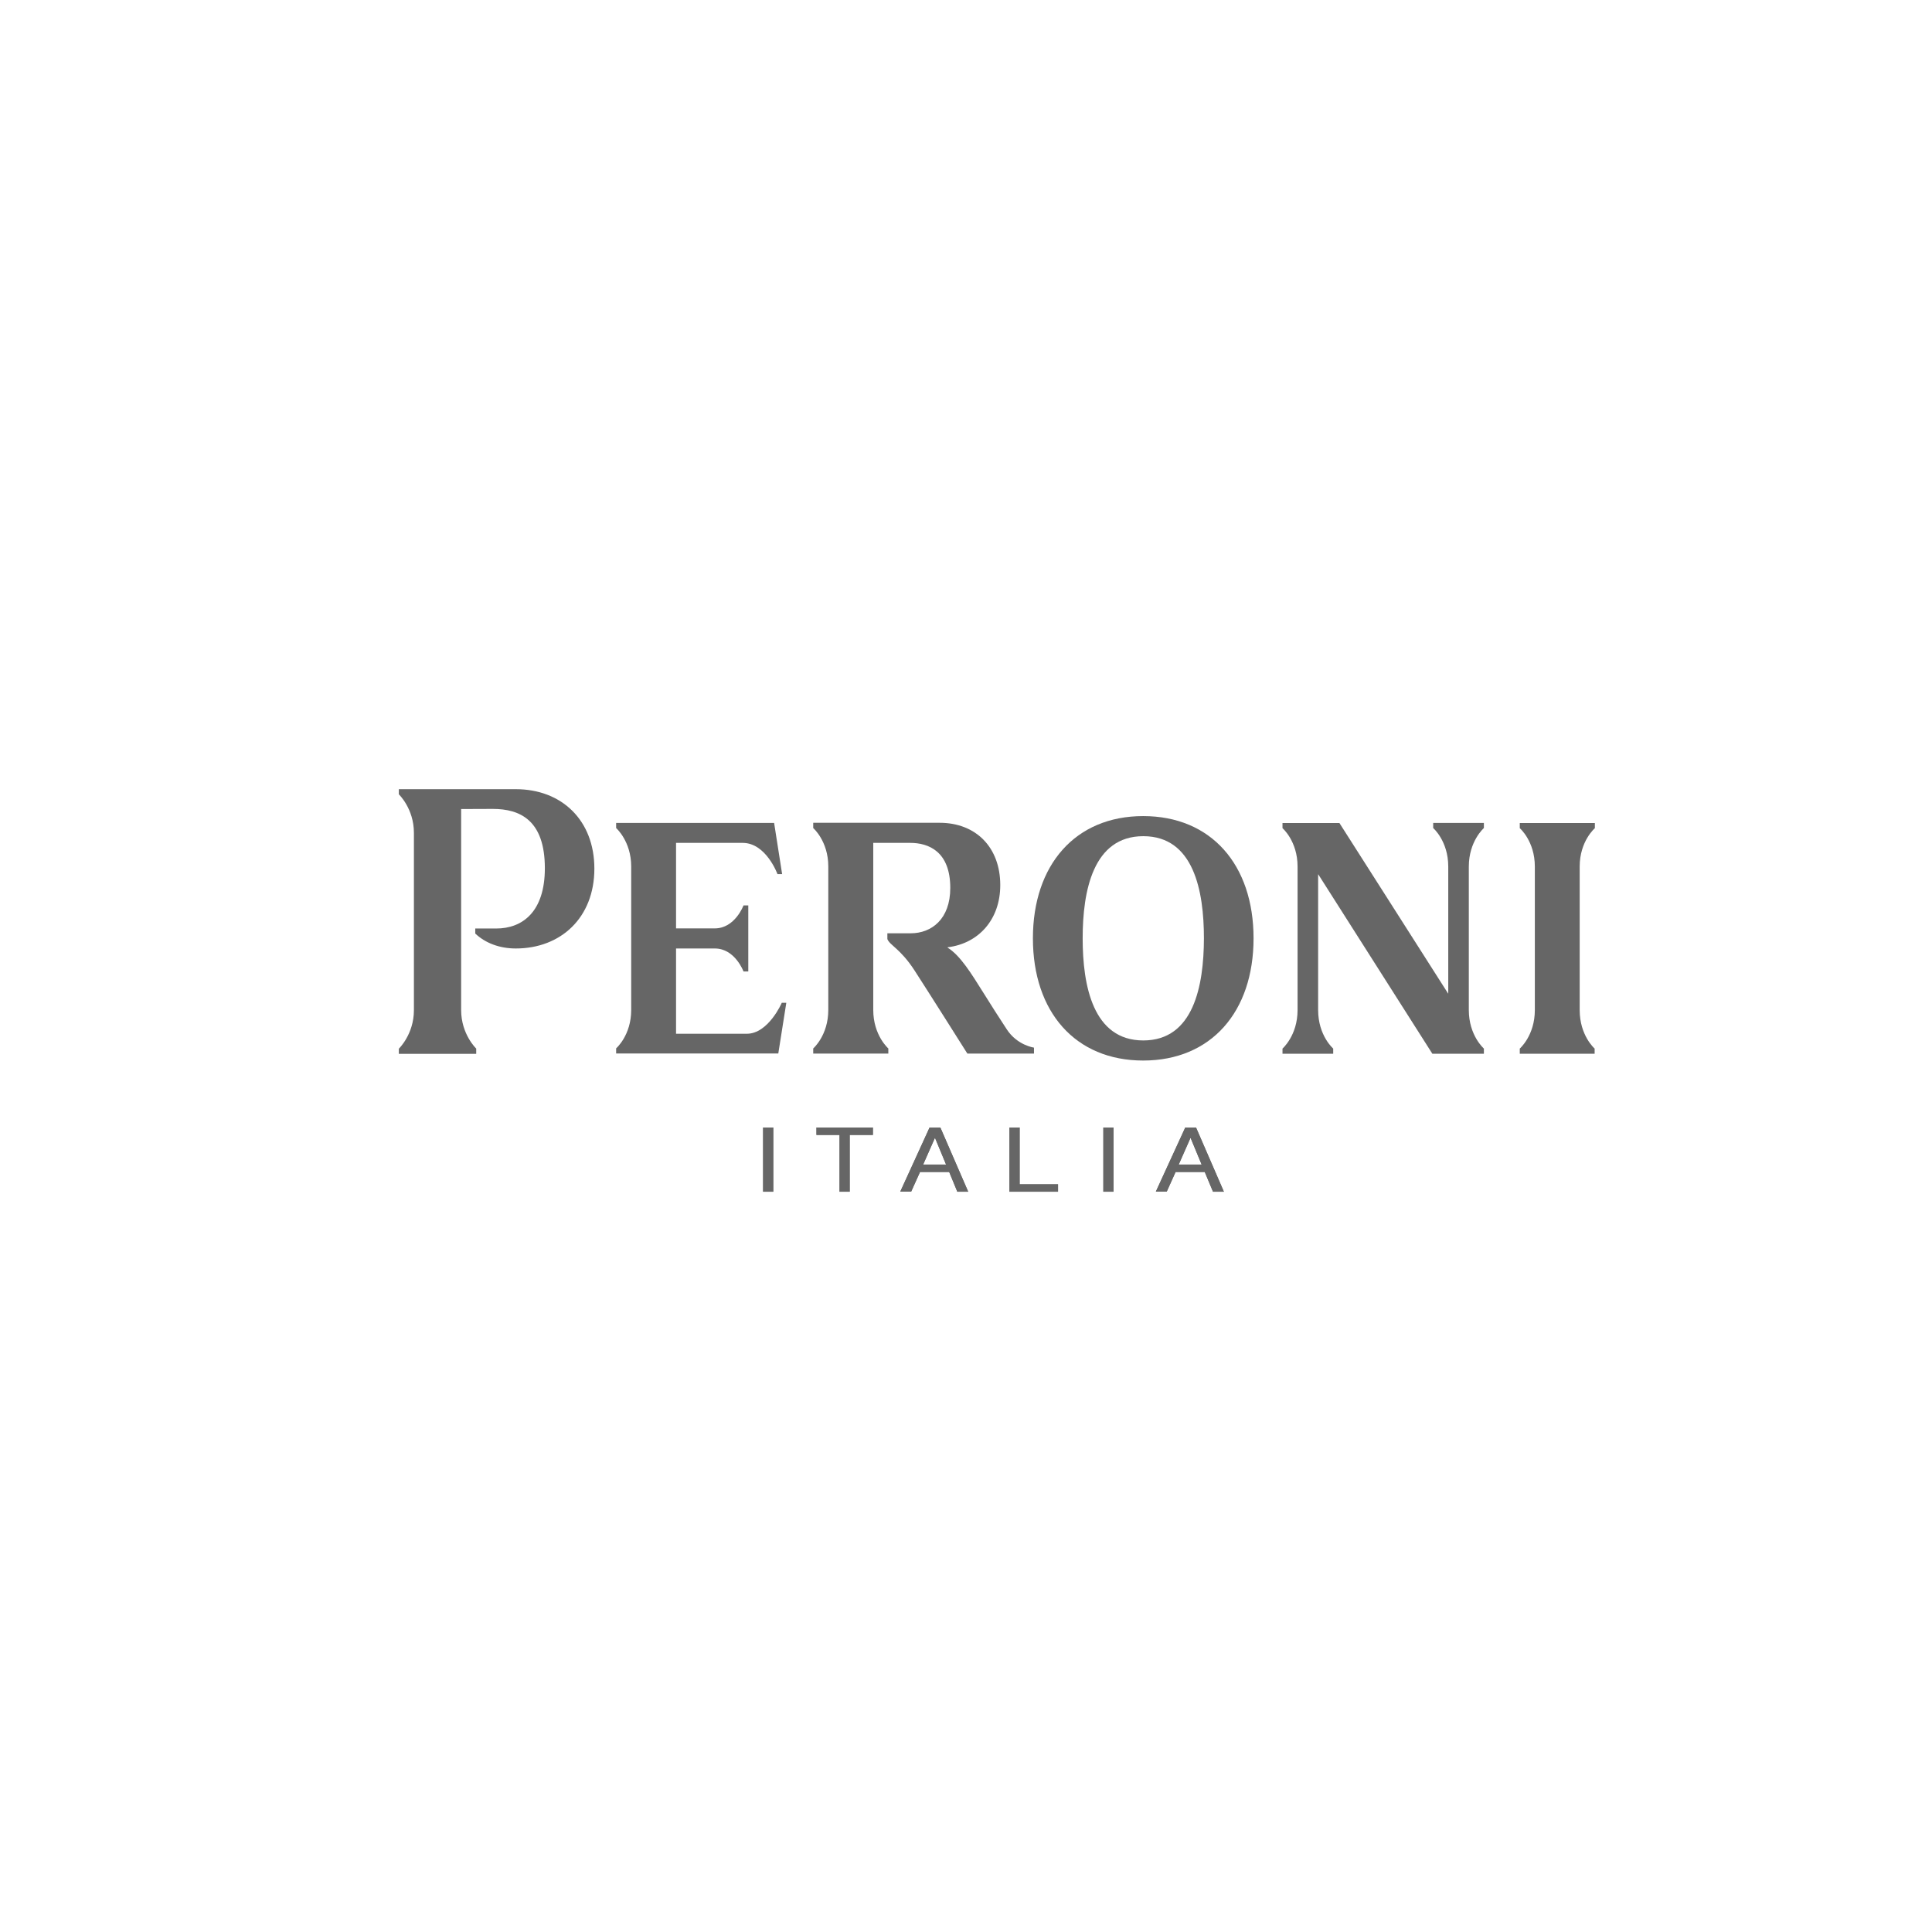
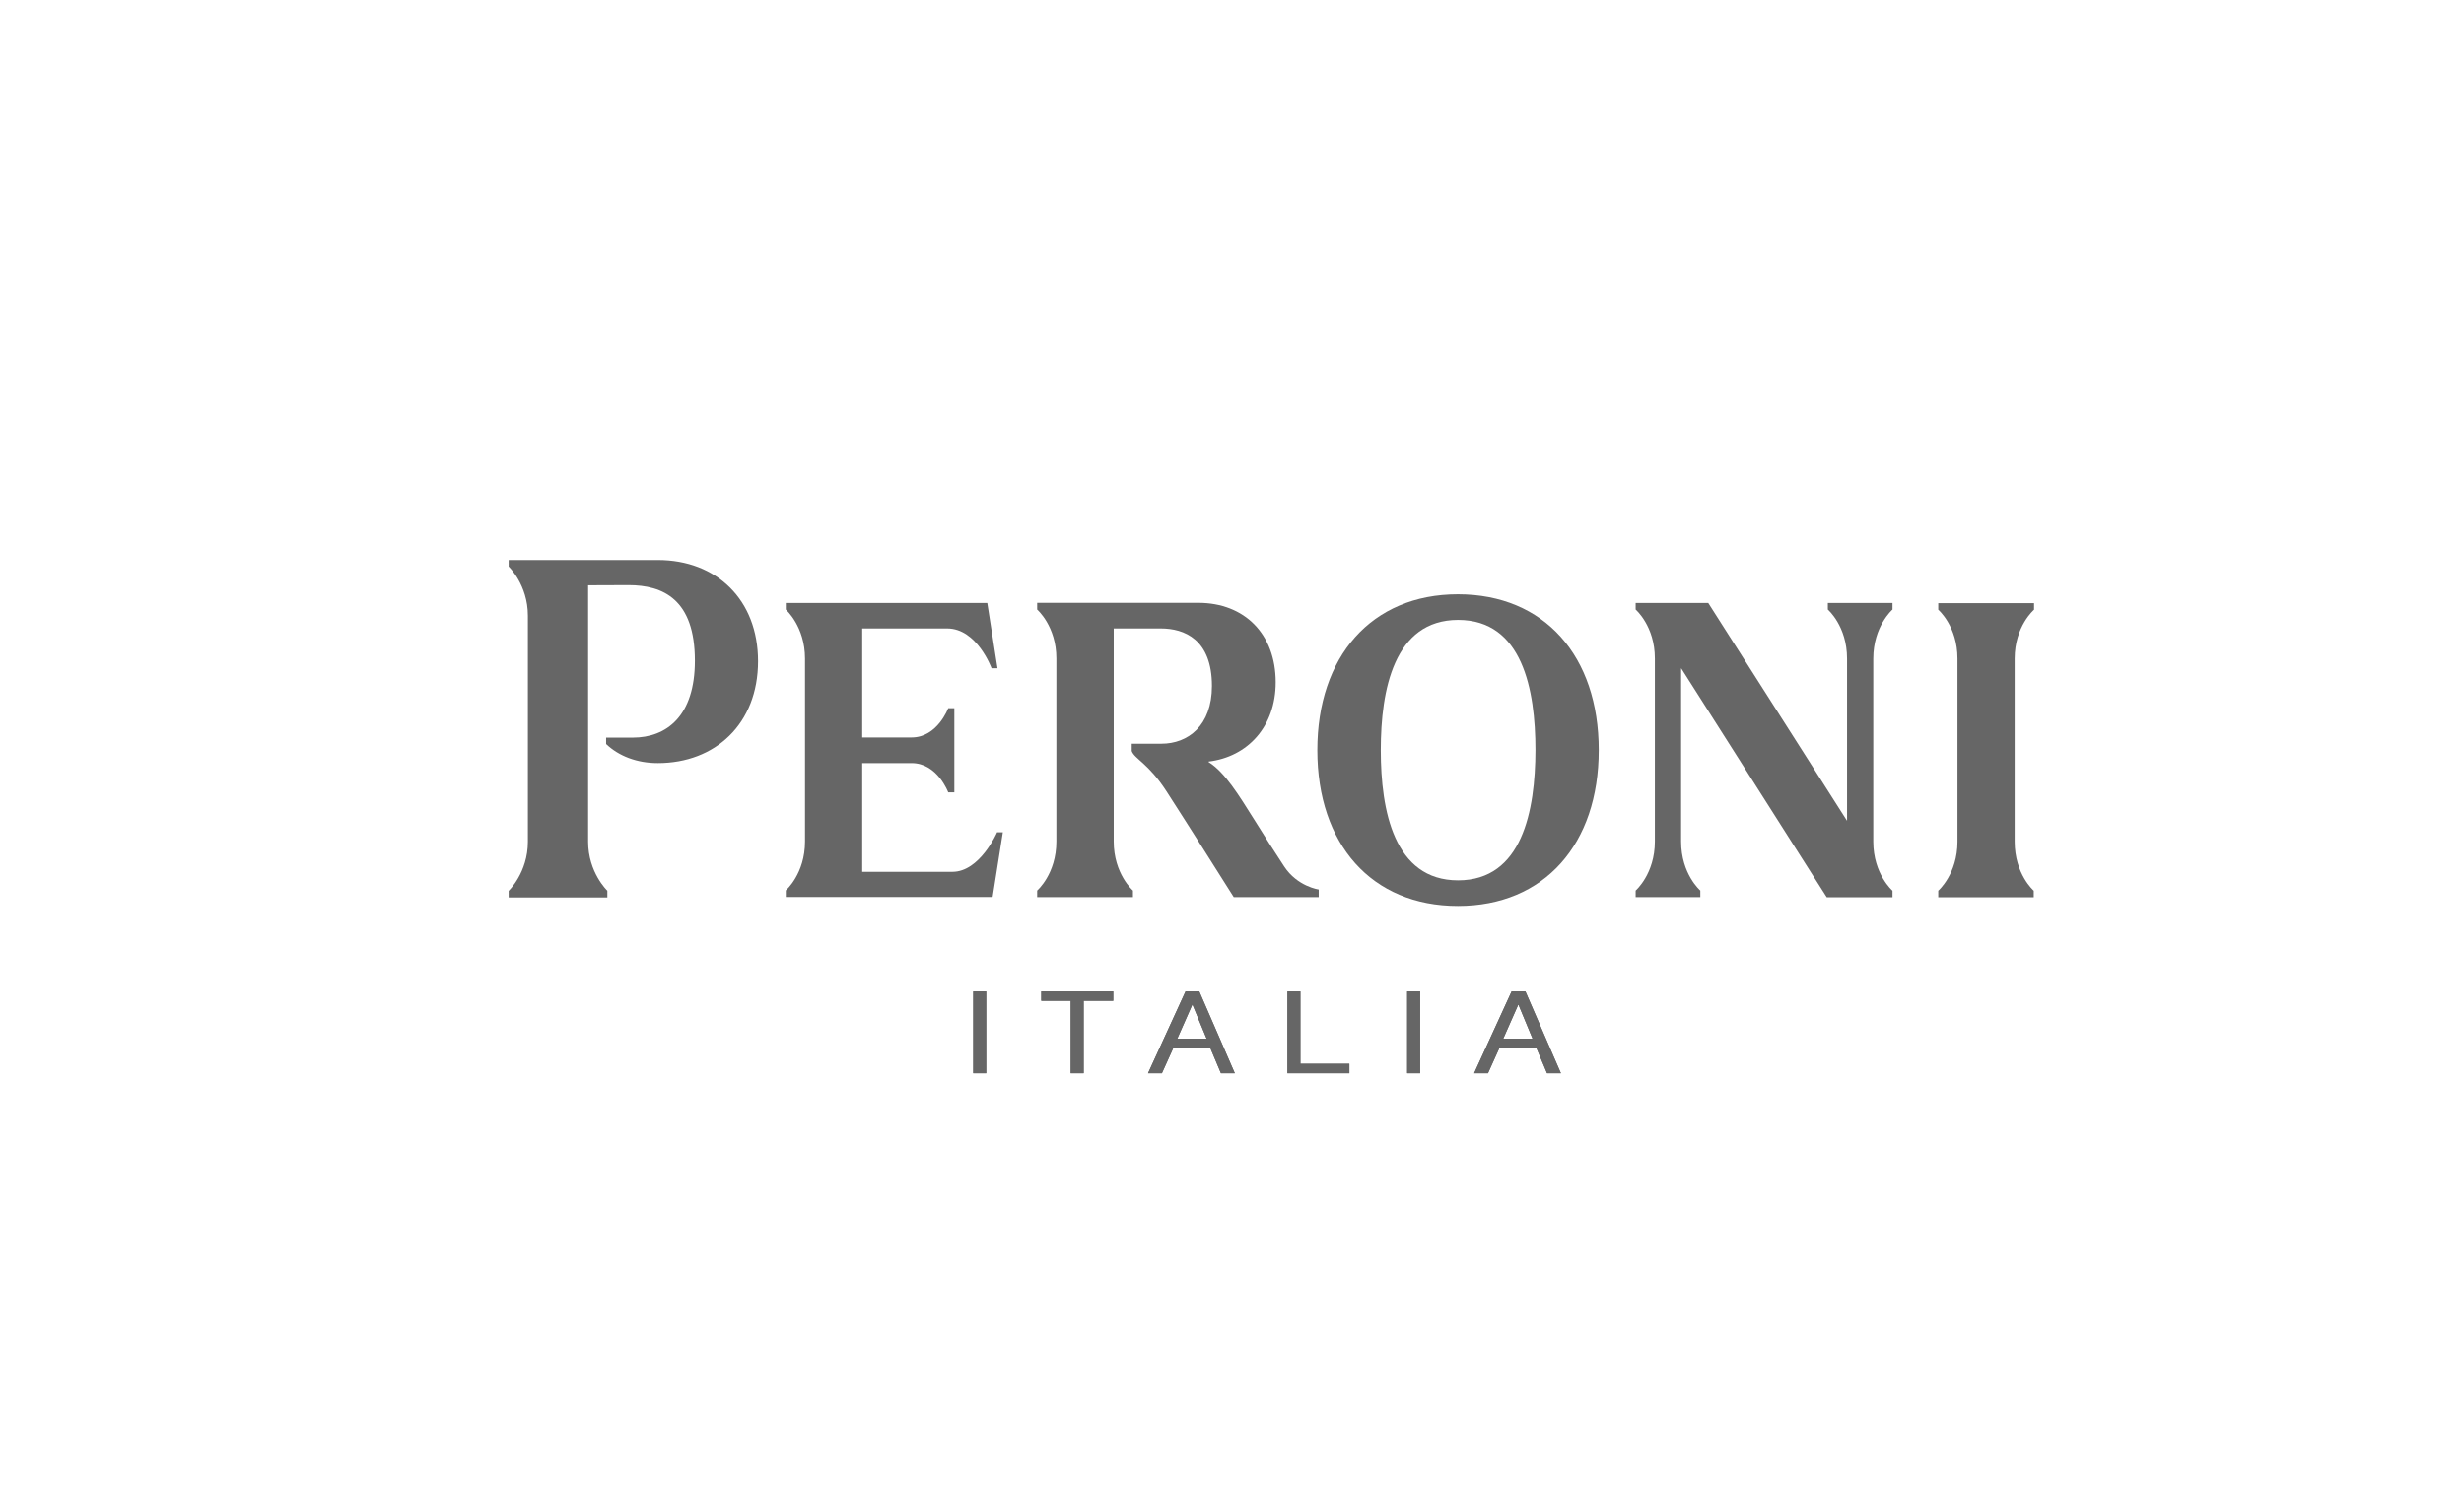
- <svg xmlns="http://www.w3.org/2000/svg" version="1.1" id="Layer_1" x="0px" y="0px" viewBox="0 0 161.55 161.55" style="enable-background:new 0 0 161.55 161.55;" xml:space="preserve">
+ <svg xmlns="http://www.w3.org/2000/svg" version="1.1" id="Layer_1" x="0px" y="0px" viewBox="0 0 161.55 97.55" style="enable-background:new 0 0 161.55 97.55;" xml:space="preserve">
  <style type="text/css">
	.st0{fill:#666666;}
	.st1{clip-path:url(#SVGID_2_);}
	.st2{clip-path:url(#SVGID_4_);}
	.st3{clip-path:url(#SVGID_6_);}
	.st4{clip-path:url(#SVGID_8_);}
	.st5{clip-path:url(#SVGID_10_);}
	.st6{clip-path:url(#SVGID_12_);}
- 	.st7{opacity:0;fill:#666666;}
- 	.st8{opacity:0;fill:#666666;stroke:#009DE2;stroke-width:0.112;}
- 	.st9{opacity:0;}
+ 	.st7{fill:#808080;}
+ 	.st8{opacity:0;fill:#666666;}
+ 	.st9{opacity:0;fill:#666666;stroke:#009DE2;stroke-width:0.112;}
+ 	.st10{opacity:0;}
</style>
  <g>
    <g>
-       <path class="st7" d="M25.41,68.24c-5.68,0-9.22,4.09-9.22,10.22c0,6.16,3.55,10.22,9.22,10.22c5.67,0,9.23-4.06,9.23-10.22    C34.64,72.29,31.08,68.24,25.41,68.24z M25.41,87c-4.2,0-5.07-4.57-5.07-8.54c0-3.96,0.87-8.54,5.07-8.54    c4.21,0,5.07,4.56,5.07,8.54C30.48,82.44,29.61,87,25.41,87z" />
-       <path class="st7" d="M142.4,68.24c-5.68,0-9.22,4.09-9.22,10.22c0,6.16,3.55,10.22,9.22,10.22c5.67,0,9.23-4.06,9.23-10.22    C151.62,72.29,148.07,68.24,142.4,68.24z M142.4,87c-4.2,0-5.07-4.57-5.07-8.54c0-3.96,0.87-8.54,5.07-8.54    c4.21,0,5.07,4.56,5.07,8.54C147.46,82.44,146.6,87,142.4,87z" />
-       <path class="st7" d="M39.34,45.54c-5.68,0-9.22,4.09-9.22,10.22c0,6.16,3.55,10.22,9.22,10.22c5.67,0,9.23-4.06,9.23-10.22    C48.57,49.59,45.01,45.54,39.34,45.54z M39.34,64.3c-4.2,0-5.07-4.57-5.07-8.54c0-3.96,0.87-8.54,5.07-8.54    c4.21,0,5.07,4.56,5.07,8.54C44.41,59.73,43.54,64.3,39.34,64.3z" />
-       <path class="st7" d="M71.32,88.11c-5.68,0-9.22,4.09-9.22,10.22c0,6.16,3.55,10.22,9.22,10.22c5.67,0,9.23-4.06,9.23-10.22    C80.55,92.15,76.99,88.11,71.32,88.11z M71.32,106.87c-4.2,0-5.07-4.57-5.07-8.54c0-3.96,0.87-8.54,5.07-8.54    c4.21,0,5.07,4.56,5.07,8.54C76.39,102.3,75.53,106.87,71.32,106.87z" />
+       <path class="st8" d="M25.41,38.97c-5.68,0-9.22,4.09-9.22,10.22c0,6.16,3.55,10.22,9.22,10.22c5.67,0,9.23-4.06,9.23-10.22    C34.64,43.02,31.08,38.97,25.41,38.97z M25.41,57.73c-4.2,0-5.07-4.57-5.07-8.54c0-3.96,0.87-8.54,5.07-8.54    c4.21,0,5.07,4.56,5.07,8.54C30.48,53.17,29.61,57.73,25.41,57.73z" />
+       <path class="st8" d="M142.4,38.97c-5.68,0-9.22,4.09-9.22,10.22c0,6.16,3.55,10.22,9.22,10.22c5.67,0,9.23-4.06,9.23-10.22    C151.62,43.02,148.07,38.97,142.4,38.97z M142.4,57.73c-4.2,0-5.07-4.57-5.07-8.54c0-3.96,0.87-8.54,5.07-8.54    c4.21,0,5.07,4.56,5.07,8.54C147.46,53.17,146.6,57.73,142.4,57.73z" />
+       <path class="st8" d="M39.34,16.27c-5.68,0-9.22,4.09-9.22,10.22c0,6.16,3.55,10.22,9.22,10.22c5.67,0,9.23-4.06,9.23-10.22    C48.57,20.32,45.01,16.27,39.34,16.27z M39.34,35.03c-4.2,0-5.07-4.57-5.07-8.54c0-3.96,0.87-8.54,5.07-8.54    c4.21,0,5.07,4.56,5.07,8.54C44.41,30.46,43.54,35.03,39.34,35.03z" />
+       <path class="st8" d="M71.32,58.84c-5.68,0-9.22,4.09-9.22,10.22c0,6.16,3.55,10.22,9.22,10.22c5.67,0,9.23-4.06,9.23-10.22    C80.55,62.88,76.99,58.84,71.32,58.84z M71.32,77.6c-4.2,0-5.07-4.57-5.07-8.54c0-3.96,0.87-8.54,5.07-8.54    c4.21,0,5.07,4.56,5.07,8.54C76.39,73.03,75.53,77.6,71.32,77.6z" />
    </g>
    <g>
      <g>
-         <path class="st0" d="M95.59,68.24c-5.68,0-9.22,4.09-9.22,10.22c0,6.16,3.55,10.22,9.22,10.22c5.67,0,9.23-4.06,9.23-10.22     C104.82,72.29,101.26,68.24,95.59,68.24z M95.6,87c-4.2,0-5.07-4.57-5.07-8.54c0-3.96,0.87-8.54,5.07-8.54     c4.21,0,5.07,4.56,5.07,8.54C100.66,82.44,99.8,87,95.6,87z" />
-         <path class="st0" d="M62.45,86.44c-0.3,0-5.92,0-5.92,0l0-7.13c1.31,0,3.16,0,3.24,0c1.69,0,2.4,1.92,2.4,1.92h0.4v-5.52h-0.4     c0,0-0.71,1.92-2.4,1.92c-0.09,0-1.94,0-3.24,0l0-7.15c0,0,5.27,0,5.57,0c1.96,0,2.91,2.61,2.91,2.61h0.39l-0.67-4.28l-13.21,0     v0.43c0,0,1.26,1.1,1.26,3.22c0,0.06,0,11.94,0,11.99c0,2.13-1.26,3.21-1.26,3.21v0.43h13.56l0.67-4.24h-0.38     C65.37,83.87,64.24,86.44,62.45,86.44z" />
-         <path class="st0" d="M39.82,88.11v-0.43c0,0-1.26-1.19-1.26-3.22c0-0.27,0-16.81,0-16.81l2.65-0.01c2.26,0,4.35,0.93,4.35,4.96     c0,3.62-1.85,5.04-4.07,5.04l-1.75,0v0.42c0.83,0.79,2.02,1.25,3.39,1.25c3.75,0,6.57-2.56,6.57-6.68c0-4.03-2.72-6.64-6.57-6.64     l-9.78,0v0.43c0,0,1.26,1.19,1.26,3.22c0,0.27,0,14.56,0,14.83c0,2.02-1.26,3.22-1.26,3.22v0.43H39.82z" />
-         <path class="st0" d="M68,68.81v0.43c0,0,1.26,1.09,1.26,3.21c0,0.06,0,11.94,0,12c0,2.13-1.26,3.22-1.26,3.22v0.43h6.28v-0.43     c0,0-1.26-1.09-1.26-3.22c0-0.03,0-10.46,0-13.97h3.09c1.53,0,3.35,0.71,3.35,3.77c0,2.62-1.58,3.79-3.31,3.79h-1.95v0.48     c0.19,0.52,1.09,0.8,2.28,2.64c1.19,1.84,3.97,6.24,4.41,6.94h5.57v-0.5c0,0-1.4-0.19-2.27-1.52c-0.81-1.24-1.13-1.74-1.95-3.05     c-1.03-1.64-1.93-3.12-3-3.79l0-0.03c2.56-0.31,4.4-2.29,4.4-5.2c0-3.16-2.04-5.21-5.07-5.21H68z" />
-         <path class="st0" d="M128.34,84.46c0,2.13-1.26,3.22-1.26,3.22v0.43l6.26,0v-0.43c0,0-1.25-1.08-1.25-3.22c0-0.01,0-11.99,0-12     c0-2.13,1.27-3.21,1.27-3.21v-0.43h-6.28v0.43c0,0,1.26,1.08,1.26,3.21C128.34,72.47,128.34,84.45,128.34,84.46z" />
-         <path class="st0" d="M119.77,88.11h4.31v-0.43c0,0-1.26-1.09-1.26-3.22c0-0.06,0-11.95,0-12c0-2.13,1.26-3.22,1.26-3.22v-0.43     h-4.24v0.43c0,0,1.26,1.08,1.26,3.22c0,0.02,0,6.6,0,10.62h-0.01L112,68.82l-4.76,0v0.43c0,0,1.26,1.08,1.26,3.21     c0,0.06,0,11.95,0,12c0,2.13-1.26,3.22-1.26,3.22v0.43h4.24v-0.43c0,0-1.26-1.08-1.26-3.22c0-0.02,0-7.33,0-11.35h0.01     L119.77,88.11z" />
+         <path class="st0" d="M95.59,38.97c-5.68,0-9.22,4.09-9.22,10.22c0,6.16,3.55,10.22,9.22,10.22c5.67,0,9.23-4.06,9.23-10.22     C104.82,43.02,101.26,38.97,95.59,38.97z M95.6,57.73c-4.2,0-5.07-4.57-5.07-8.54c0-3.96,0.87-8.54,5.07-8.54     c4.21,0,5.07,4.56,5.07,8.54C100.66,53.17,99.8,57.73,95.6,57.73z" />
+         <path class="st0" d="M62.45,57.17c-0.3,0-5.92,0-5.92,0l0-7.13c1.31,0,3.16,0,3.24,0c1.69,0,2.4,1.92,2.4,1.92h0.4v-5.52h-0.4     c0,0-0.71,1.92-2.4,1.92c-0.09,0-1.94,0-3.24,0l0-7.15c0,0,5.27,0,5.57,0c1.96,0,2.91,2.61,2.91,2.61h0.39l-0.67-4.28l-13.21,0     v0.43c0,0,1.26,1.1,1.26,3.22c0,0.06,0,11.94,0,11.99c0,2.13-1.26,3.21-1.26,3.21v0.43h13.56l0.67-4.24h-0.38     C65.37,54.6,64.24,57.17,62.45,57.17z" />
+         <path class="st0" d="M39.82,58.84v-0.43c0,0-1.26-1.19-1.26-3.22c0-0.27,0-16.81,0-16.81l2.65-0.01c2.26,0,4.35,0.93,4.35,4.96     c0,3.62-1.85,5.04-4.07,5.04l-1.75,0v0.42c0.83,0.79,2.02,1.25,3.39,1.25c3.75,0,6.57-2.56,6.57-6.68c0-4.03-2.72-6.64-6.57-6.64     l-9.78,0v0.43c0,0,1.26,1.19,1.26,3.22c0,0.27,0,14.56,0,14.83c0,2.02-1.26,3.22-1.26,3.22v0.43H39.82z" />
+         <path class="st0" d="M68,39.54v0.43c0,0,1.26,1.09,1.26,3.21c0,0.06,0,11.94,0,12c0,2.13-1.26,3.22-1.26,3.22v0.43h6.28v-0.43     c0,0-1.26-1.09-1.26-3.22c0-0.03,0-10.46,0-13.97h3.09c1.53,0,3.35,0.71,3.35,3.77c0,2.62-1.58,3.79-3.31,3.79h-1.95v0.48     c0.19,0.52,1.09,0.8,2.28,2.64c1.19,1.84,3.97,6.24,4.41,6.94h5.57v-0.5c0,0-1.4-0.19-2.27-1.52c-0.81-1.24-1.13-1.74-1.95-3.05     c-1.03-1.64-1.93-3.12-3-3.79l0-0.03c2.56-0.31,4.4-2.29,4.4-5.2c0-3.16-2.04-5.21-5.07-5.21H68z" />
+         <path class="st0" d="M128.34,55.19c0,2.13-1.26,3.22-1.26,3.22v0.43l6.26,0v-0.43c0,0-1.25-1.08-1.25-3.22c0-0.01,0-11.99,0-12     c0-2.13,1.27-3.21,1.27-3.21v-0.43h-6.28v0.43c0,0,1.26,1.08,1.26,3.21C128.34,43.2,128.34,55.18,128.34,55.19z" />
+         <path class="st0" d="M119.77,58.84h4.31v-0.43c0,0-1.26-1.09-1.26-3.22c0-0.06,0-11.95,0-12c0-2.13,1.26-3.22,1.26-3.22v-0.43     h-4.24v0.43c0,0,1.26,1.08,1.26,3.22c0,0.02,0,6.6,0,10.62h-0.01L112,39.54l-4.76,0v0.43c0,0,1.26,1.08,1.26,3.21     c0,0.06,0,11.95,0,12c0,2.13-1.26,3.22-1.26,3.22v0.43h4.24v-0.43c0,0-1.26-1.08-1.26-3.22c0-0.02,0-7.33,0-11.35h0.01     L119.77,58.84z" />
      </g>
      <g>
-         <path class="st0" d="M63.81,94.28h0.85v5.37h-0.85V94.28z M70.21,94.9h-1.94v-0.62h4.72v0.62h-1.94v4.75h-0.85V94.9z      M77.73,94.28h0.9l2.33,5.37h-0.91L79.37,98h-2.44l-0.74,1.64h-0.91L77.73,94.28z M78.19,95.16h-0.02l-0.98,2.22h1.92     L78.19,95.16z M84.41,94.28h0.85v4.75h3.21v0.62h-4.06V94.28z M92.26,94.28h0.85v5.37h-0.85V94.28z M99.11,94.28h0.9l2.33,5.37     h-0.91L100.74,98H98.3l-0.74,1.64h-0.91L99.11,94.28z M99.56,95.16h-0.02l-0.98,2.22h1.92L99.56,95.16z" />
-         <path class="st0" d="M63.81,94.28h0.85v5.37h-0.85V94.28z M70.21,94.9h-1.94v-0.62h4.72v0.62h-1.94v4.75h-0.85V94.9z      M77.73,94.28h0.9l2.33,5.37h-0.91L79.37,98h-2.44l-0.74,1.64h-0.91L77.73,94.28z M78.19,95.16h-0.02l-0.98,2.22h1.92     L78.19,95.16z M84.41,94.28h0.85v4.75h3.21v0.62h-4.06V94.28z M92.26,94.28h0.85v5.37h-0.85V94.28z M99.11,94.28h0.9l2.33,5.37     h-0.91L100.74,98H98.3l-0.74,1.64h-0.91L99.11,94.28z M99.56,95.16h-0.02l-0.98,2.22h1.92L99.56,95.16z" />
+         <path class="st0" d="M63.81,65.01h0.85v5.37h-0.85V65.01z M70.21,65.63h-1.94v-0.62h4.72v0.62h-1.94v4.75h-0.85V65.63z      M77.73,65.01h0.9l2.33,5.37h-0.91l-0.69-1.64h-2.44l-0.74,1.64h-0.91L77.73,65.01z M78.19,65.89h-0.02l-0.98,2.22h1.92     L78.19,65.89z M84.41,65.01h0.85v4.75h3.21v0.62h-4.06V65.01z M92.26,65.01h0.85v5.37h-0.85V65.01z M99.11,65.01h0.9l2.33,5.37     h-0.91l-0.69-1.64H98.3l-0.74,1.64h-0.91L99.11,65.01z M99.56,65.89h-0.02l-0.98,2.22h1.92L99.56,65.89z" />
+         <path class="st0" d="M63.81,65.01h0.85v5.37h-0.85V65.01z M70.21,65.63h-1.94v-0.62h4.72v0.62h-1.94v4.75h-0.85V65.63z      M77.73,65.01h0.9l2.33,5.37h-0.91l-0.69-1.64h-2.44l-0.74,1.64h-0.91L77.73,65.01z M78.19,65.89h-0.02l-0.98,2.22h1.92     L78.19,65.89z M84.41,65.01h0.85v4.75h3.21v0.62h-4.06V65.01z M92.26,65.01h0.85v5.37h-0.85V65.01z M99.11,65.01h0.9l2.33,5.37     h-0.91l-0.69-1.64H98.3l-0.74,1.64h-0.91L99.11,65.01z M99.56,65.89h-0.02l-0.98,2.22h1.92L99.56,65.89z" />
      </g>
    </g>
  </g>
</svg>
